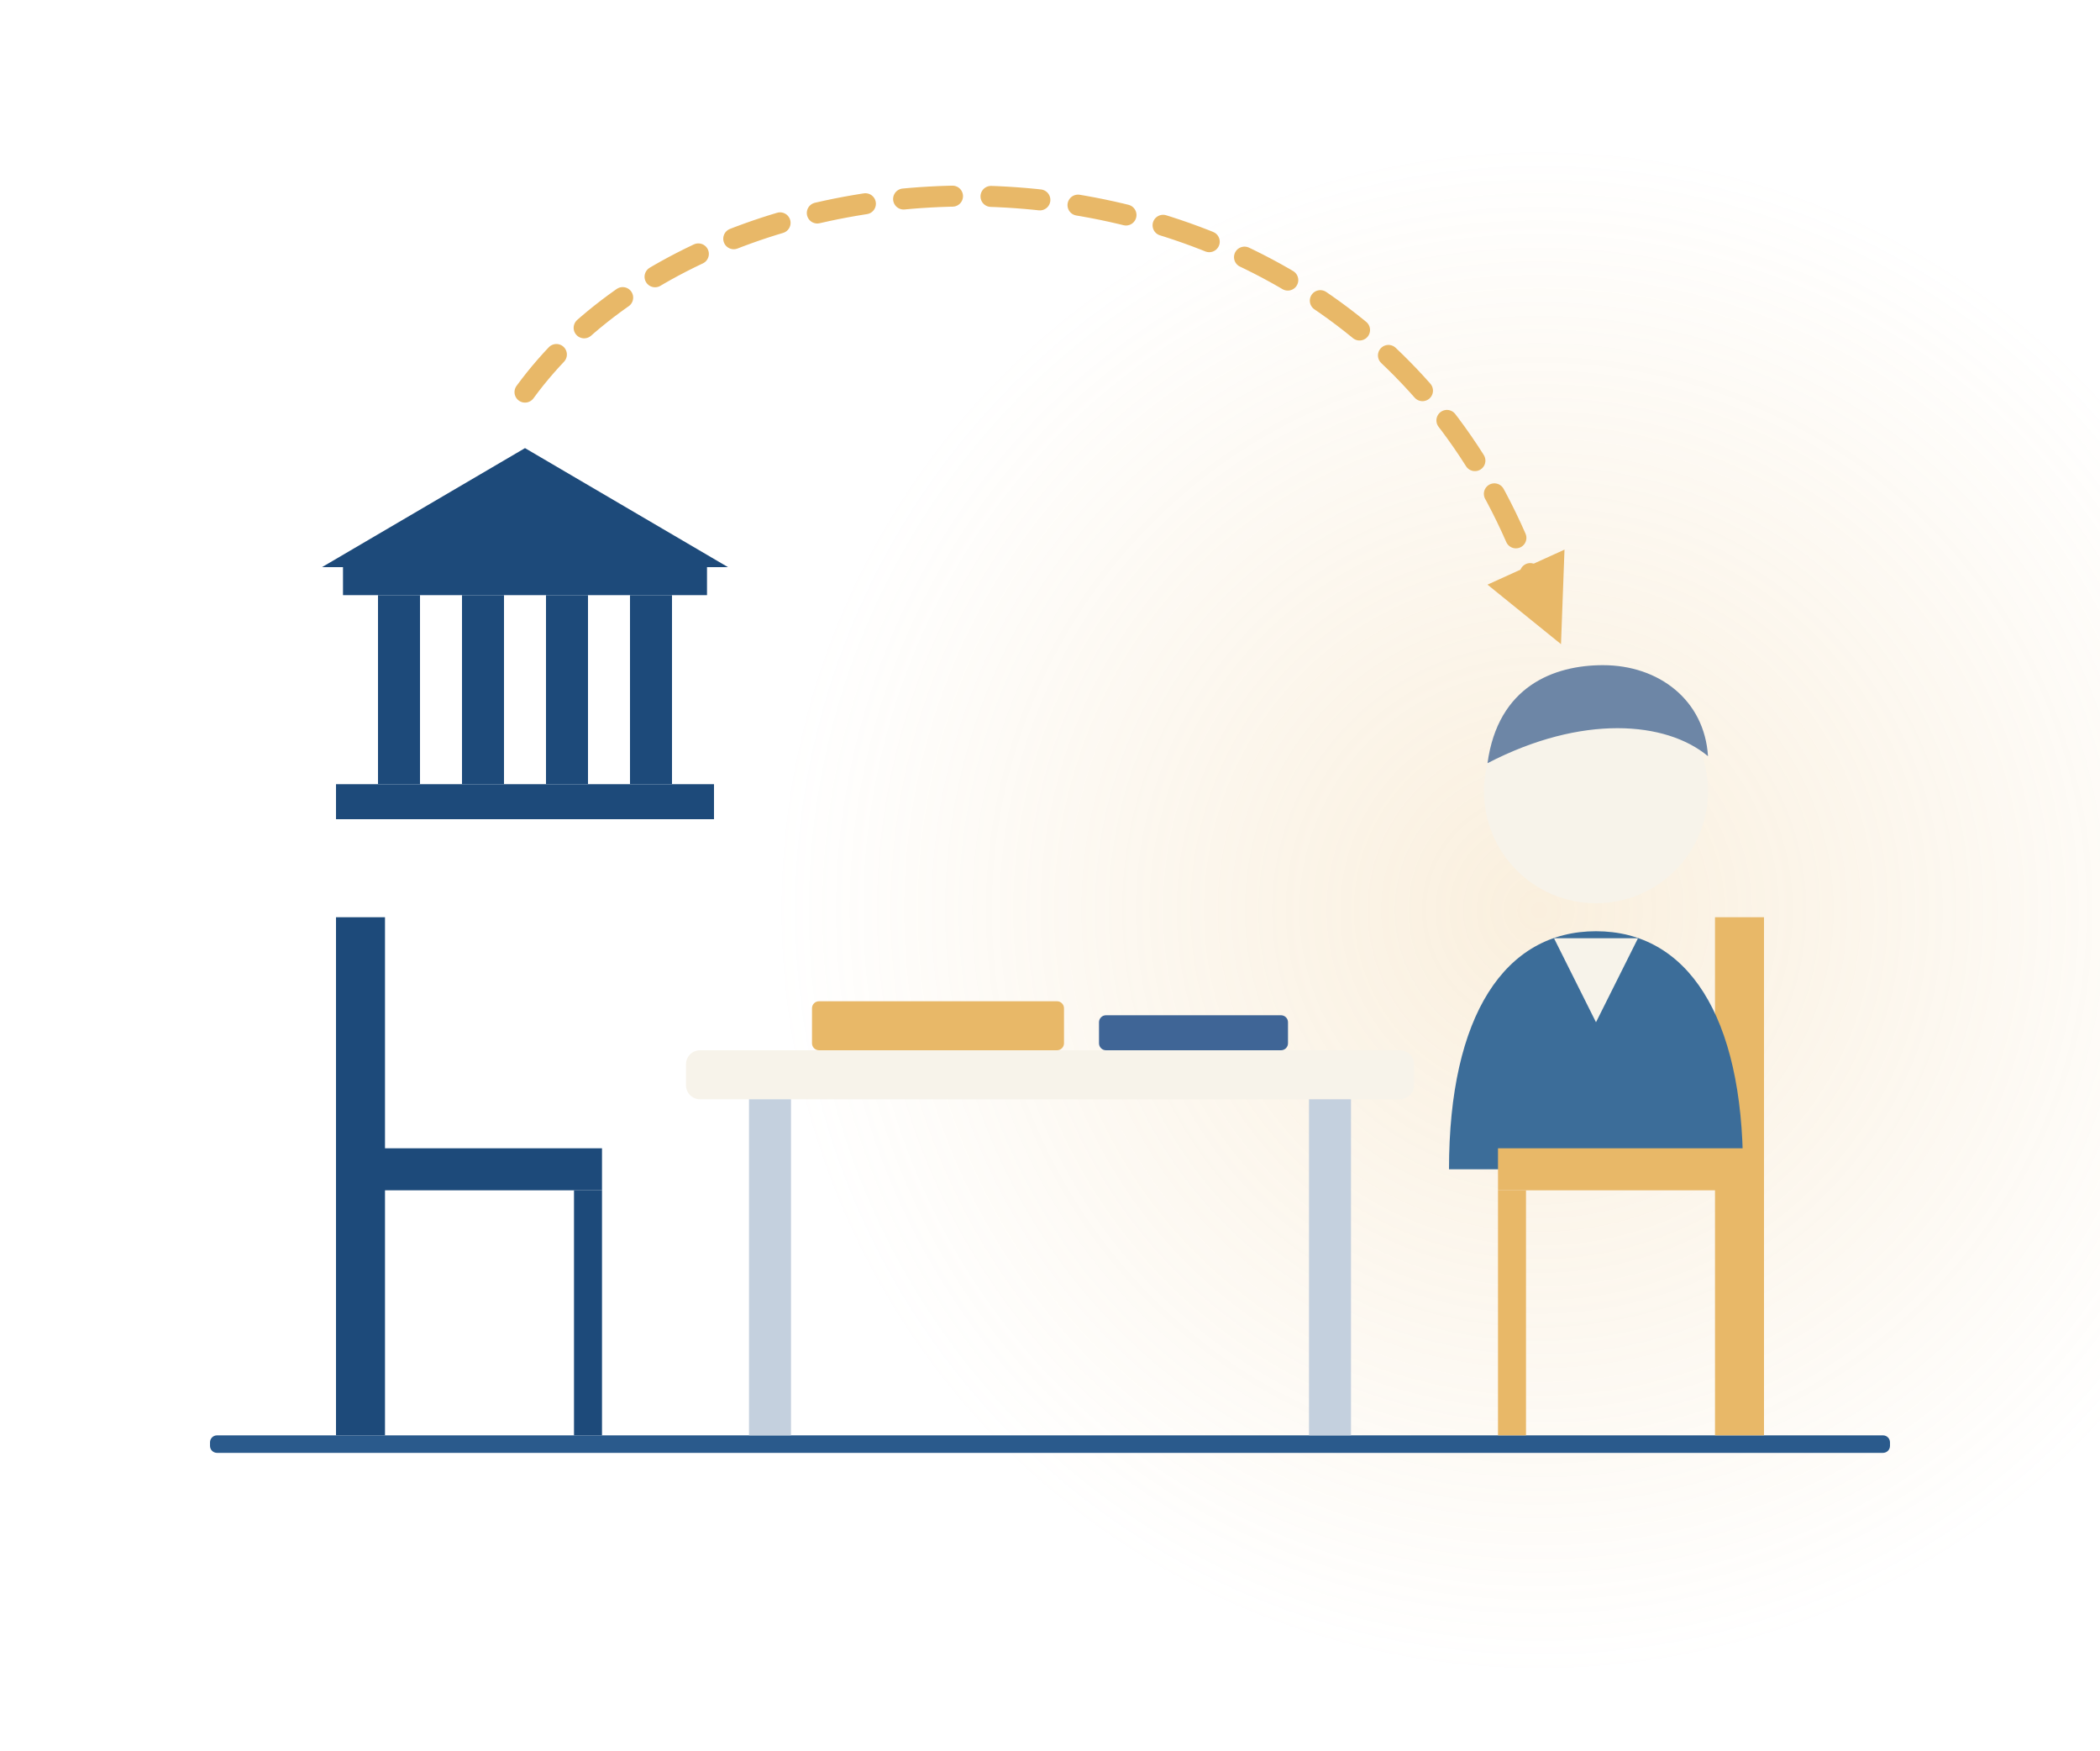
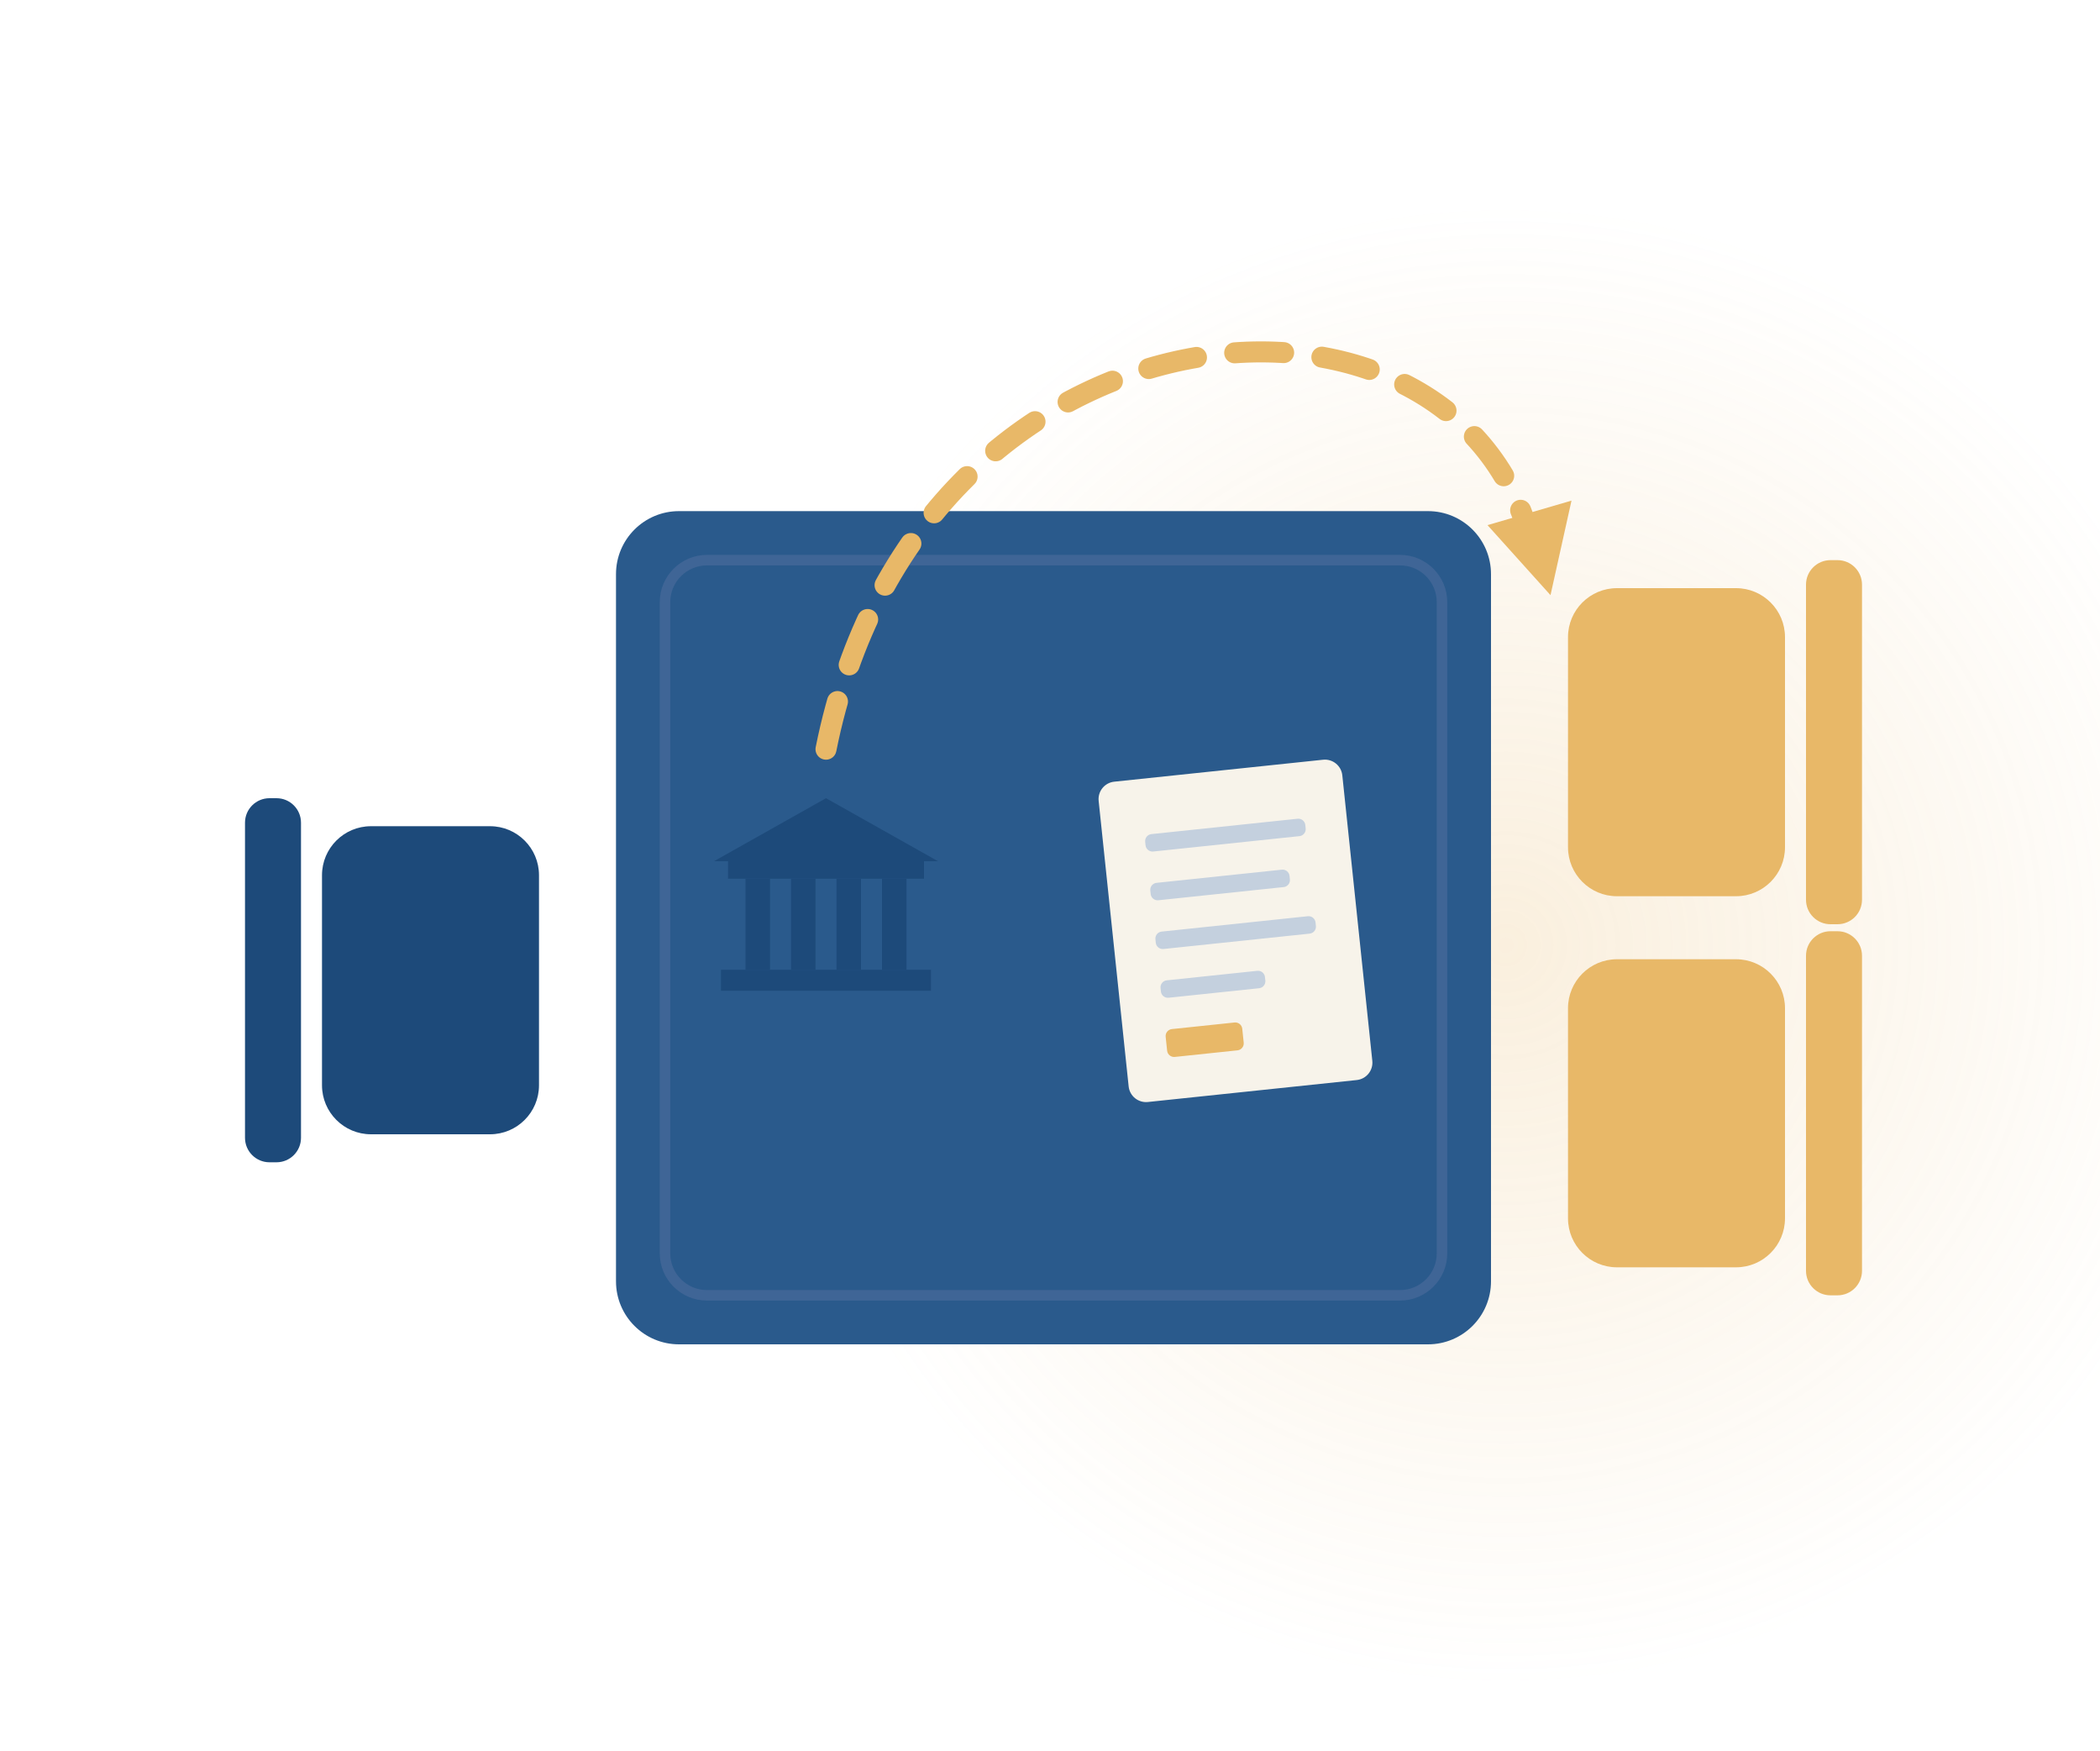
<svg xmlns="http://www.w3.org/2000/svg" viewBox="0 0 600 500">
  <defs>
    <radialGradient id="halo">
      <stop offset="0" stop-color="#e8b868" stop-opacity=".22" />
      <stop offset="1" stop-color="#e8b868" stop-opacity="0" />
    </radialGradient>
  </defs>
-   <circle cx="440" cy="260" r="220" fill="url(#halo)" />
-   <rect x="60" y="410" width="480" height="5" rx="2" fill="#2a5a8c" />
+   <circle cx="430" cy="270" r="210" fill="url(#halo)" />
  <g fill="#1d4a7a">
-     <polygon points="92,162 150,128 208,162" />
-     <rect x="98" y="162" width="104" height="8" />
-     <rect x="108" y="170" width="12" height="54" />
-     <rect x="132" y="170" width="12" height="54" />
-     <rect x="156" y="170" width="12" height="54" />
-     <rect x="180" y="170" width="12" height="54" />
-     <rect x="96" y="224" width="108" height="10" />
+     <rect x="70" y="228" width="16" height="104" rx="7" />
+     <rect x="92" y="236" width="62" height="88" rx="14" />
  </g>
+   <rect x="176" y="146" width="250" height="238" rx="18" fill="#2a5a8c" />
+   <rect x="190" y="160" width="222" height="210" rx="12" fill="none" stroke="#3f6596" stroke-width="3" />
  <g fill="#1d4a7a">
-     <rect x="96" y="262" width="14" height="148" />
-     <rect x="96" y="328" width="76" height="12" />
-     <rect x="164" y="340" width="8" height="70" />
+     <polygon points="204,246 236,228 268,246" />
+     <rect x="208" y="246" width="56" height="5" />
+     <rect x="213" y="251" width="7" height="26" />
+     <rect x="226" y="251" width="7" height="26" />
+     <rect x="239" y="251" width="7" height="26" />
+     <rect x="252" y="251" width="7" height="26" />
+     <rect x="206" y="277" width="60" height="6" />
  </g>
-   <rect x="196" y="300" width="208" height="14" rx="4" fill="#f7f3ea" />
-   <g fill="#c4d0de">
-     <rect x="214" y="314" width="12" height="96" />
-     <rect x="374" y="314" width="12" height="96" />
+   <g transform="rotate(-6 352 266)">
+     <rect x="318" y="220" width="70" height="92" rx="5" fill="#f7f3ea" />
+     <g fill="#c4d0de">
+       <rect x="330" y="236" width="46" height="5" rx="2" />
+       <rect x="330" y="250" width="40" height="5" rx="2" />
+       <rect x="330" y="264" width="46" height="5" rx="2" />
+       <rect x="330" y="278" width="30" height="5" rx="2" />
+     </g>
+     <rect x="330" y="292" width="22" height="8" rx="2" fill="#e8b868" />
  </g>
-   <rect x="232" y="286" width="72" height="14" rx="2" fill="#e8b868" />
-   <rect x="314" y="290" width="54" height="10" rx="2" fill="#3f6596" />
-   <rect x="490" y="262" width="14" height="148" fill="#e8b868" />
-   <path d="M414 334C414 290 430 266 456 266C482 266 498 290 498 334Z" fill="#3c6d99" />
-   <polygon points="444,268 468,268 456,292" fill="#f7f3ea" />
-   <circle cx="456" cy="226" r="32" fill="#f7f3ea" />
-   <path d="M425 218C428 196 444 190 458 190C474 190 487 200 488 216C476 206 452 204 425 218Z" fill="#6d86a6" />
-   <rect x="428" y="328" width="76" height="12" fill="#e8b868" />
-   <rect x="428" y="340" width="8" height="70" fill="#e8b868" />
-   <path d="M150 112C210 30 390 30 438 166" fill="none" stroke="#e8b868" stroke-width="6" stroke-dasharray="14 11" stroke-linecap="round" />
-   <polygon points="446,184 447,157 425,167" fill="#e8b868" />
+   <g fill="#e8b868">
+     <rect x="448" y="168" width="62" height="88" rx="14" />
+     <rect x="516" y="160" width="16" height="104" rx="7" />
+     <rect x="448" y="274" width="62" height="88" rx="14" />
+     <rect x="516" y="266" width="16" height="104" rx="7" />
+   </g>
+   <path d="M236 214C262 84 410 70 436 150" fill="none" stroke="#e8b868" stroke-width="6" stroke-dasharray="14 11" stroke-linecap="round" />
+   <polygon points="443,170 449,143 425,150" fill="#e8b868" />
</svg>
